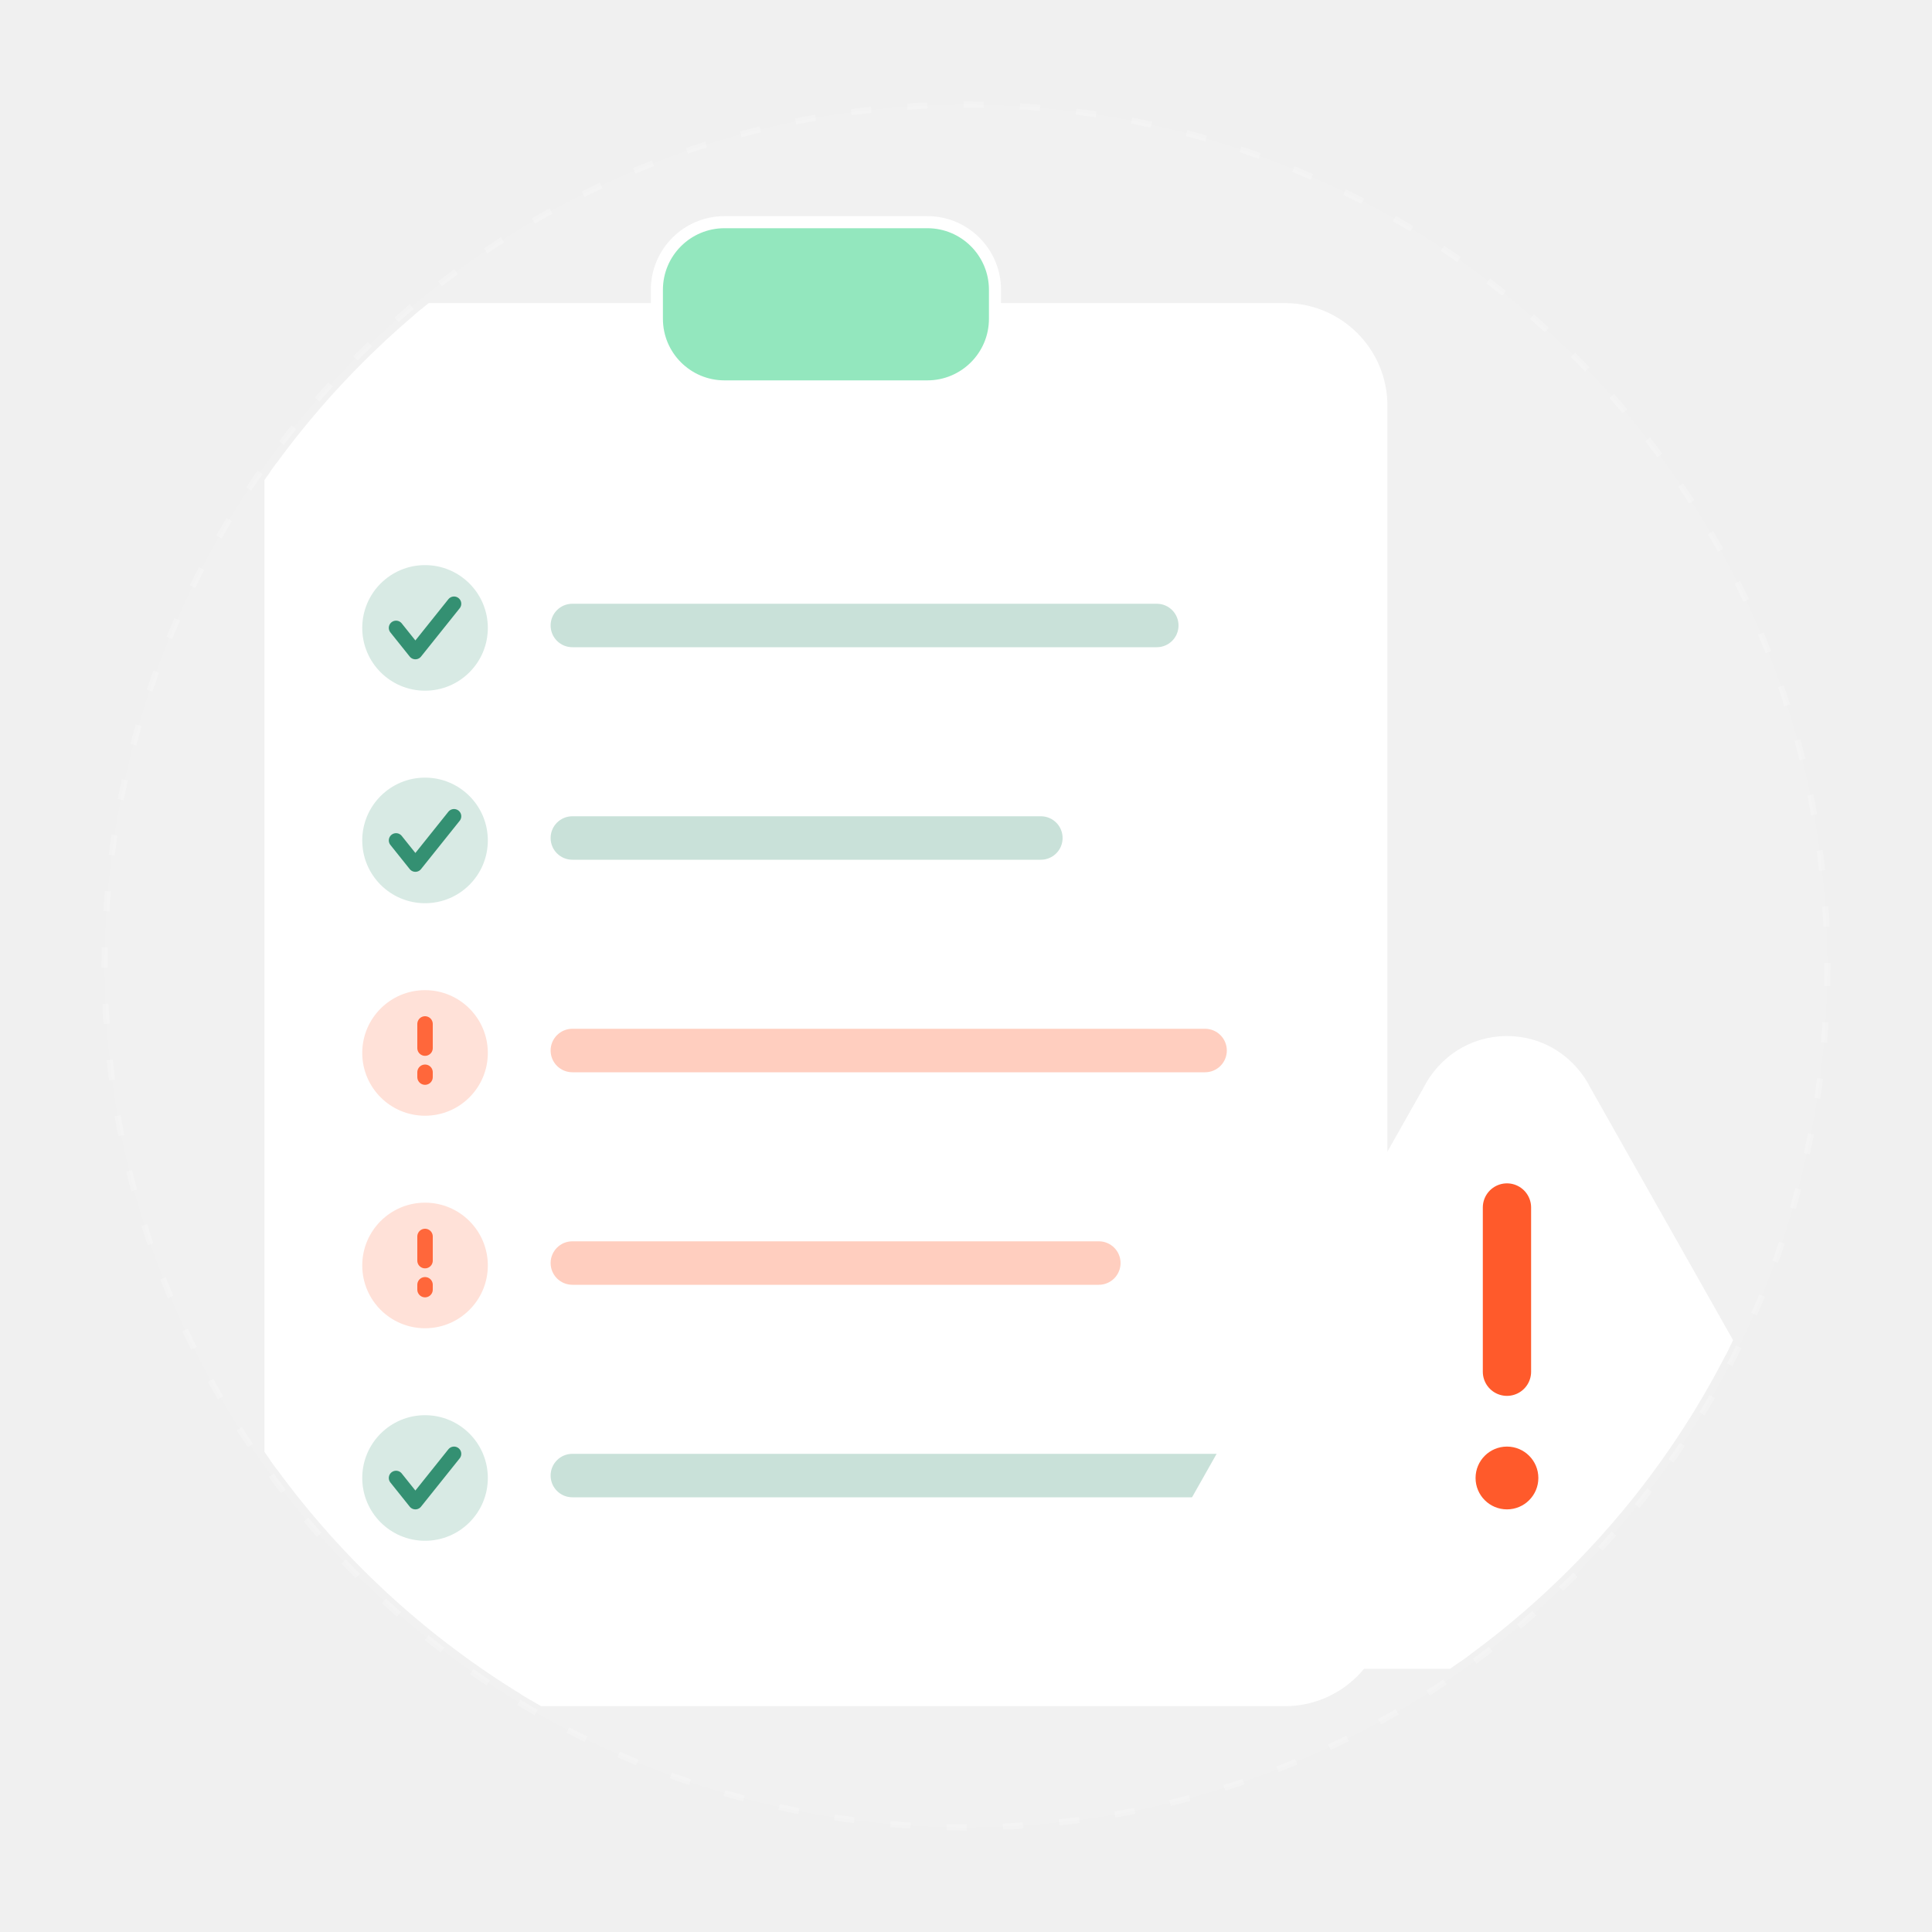
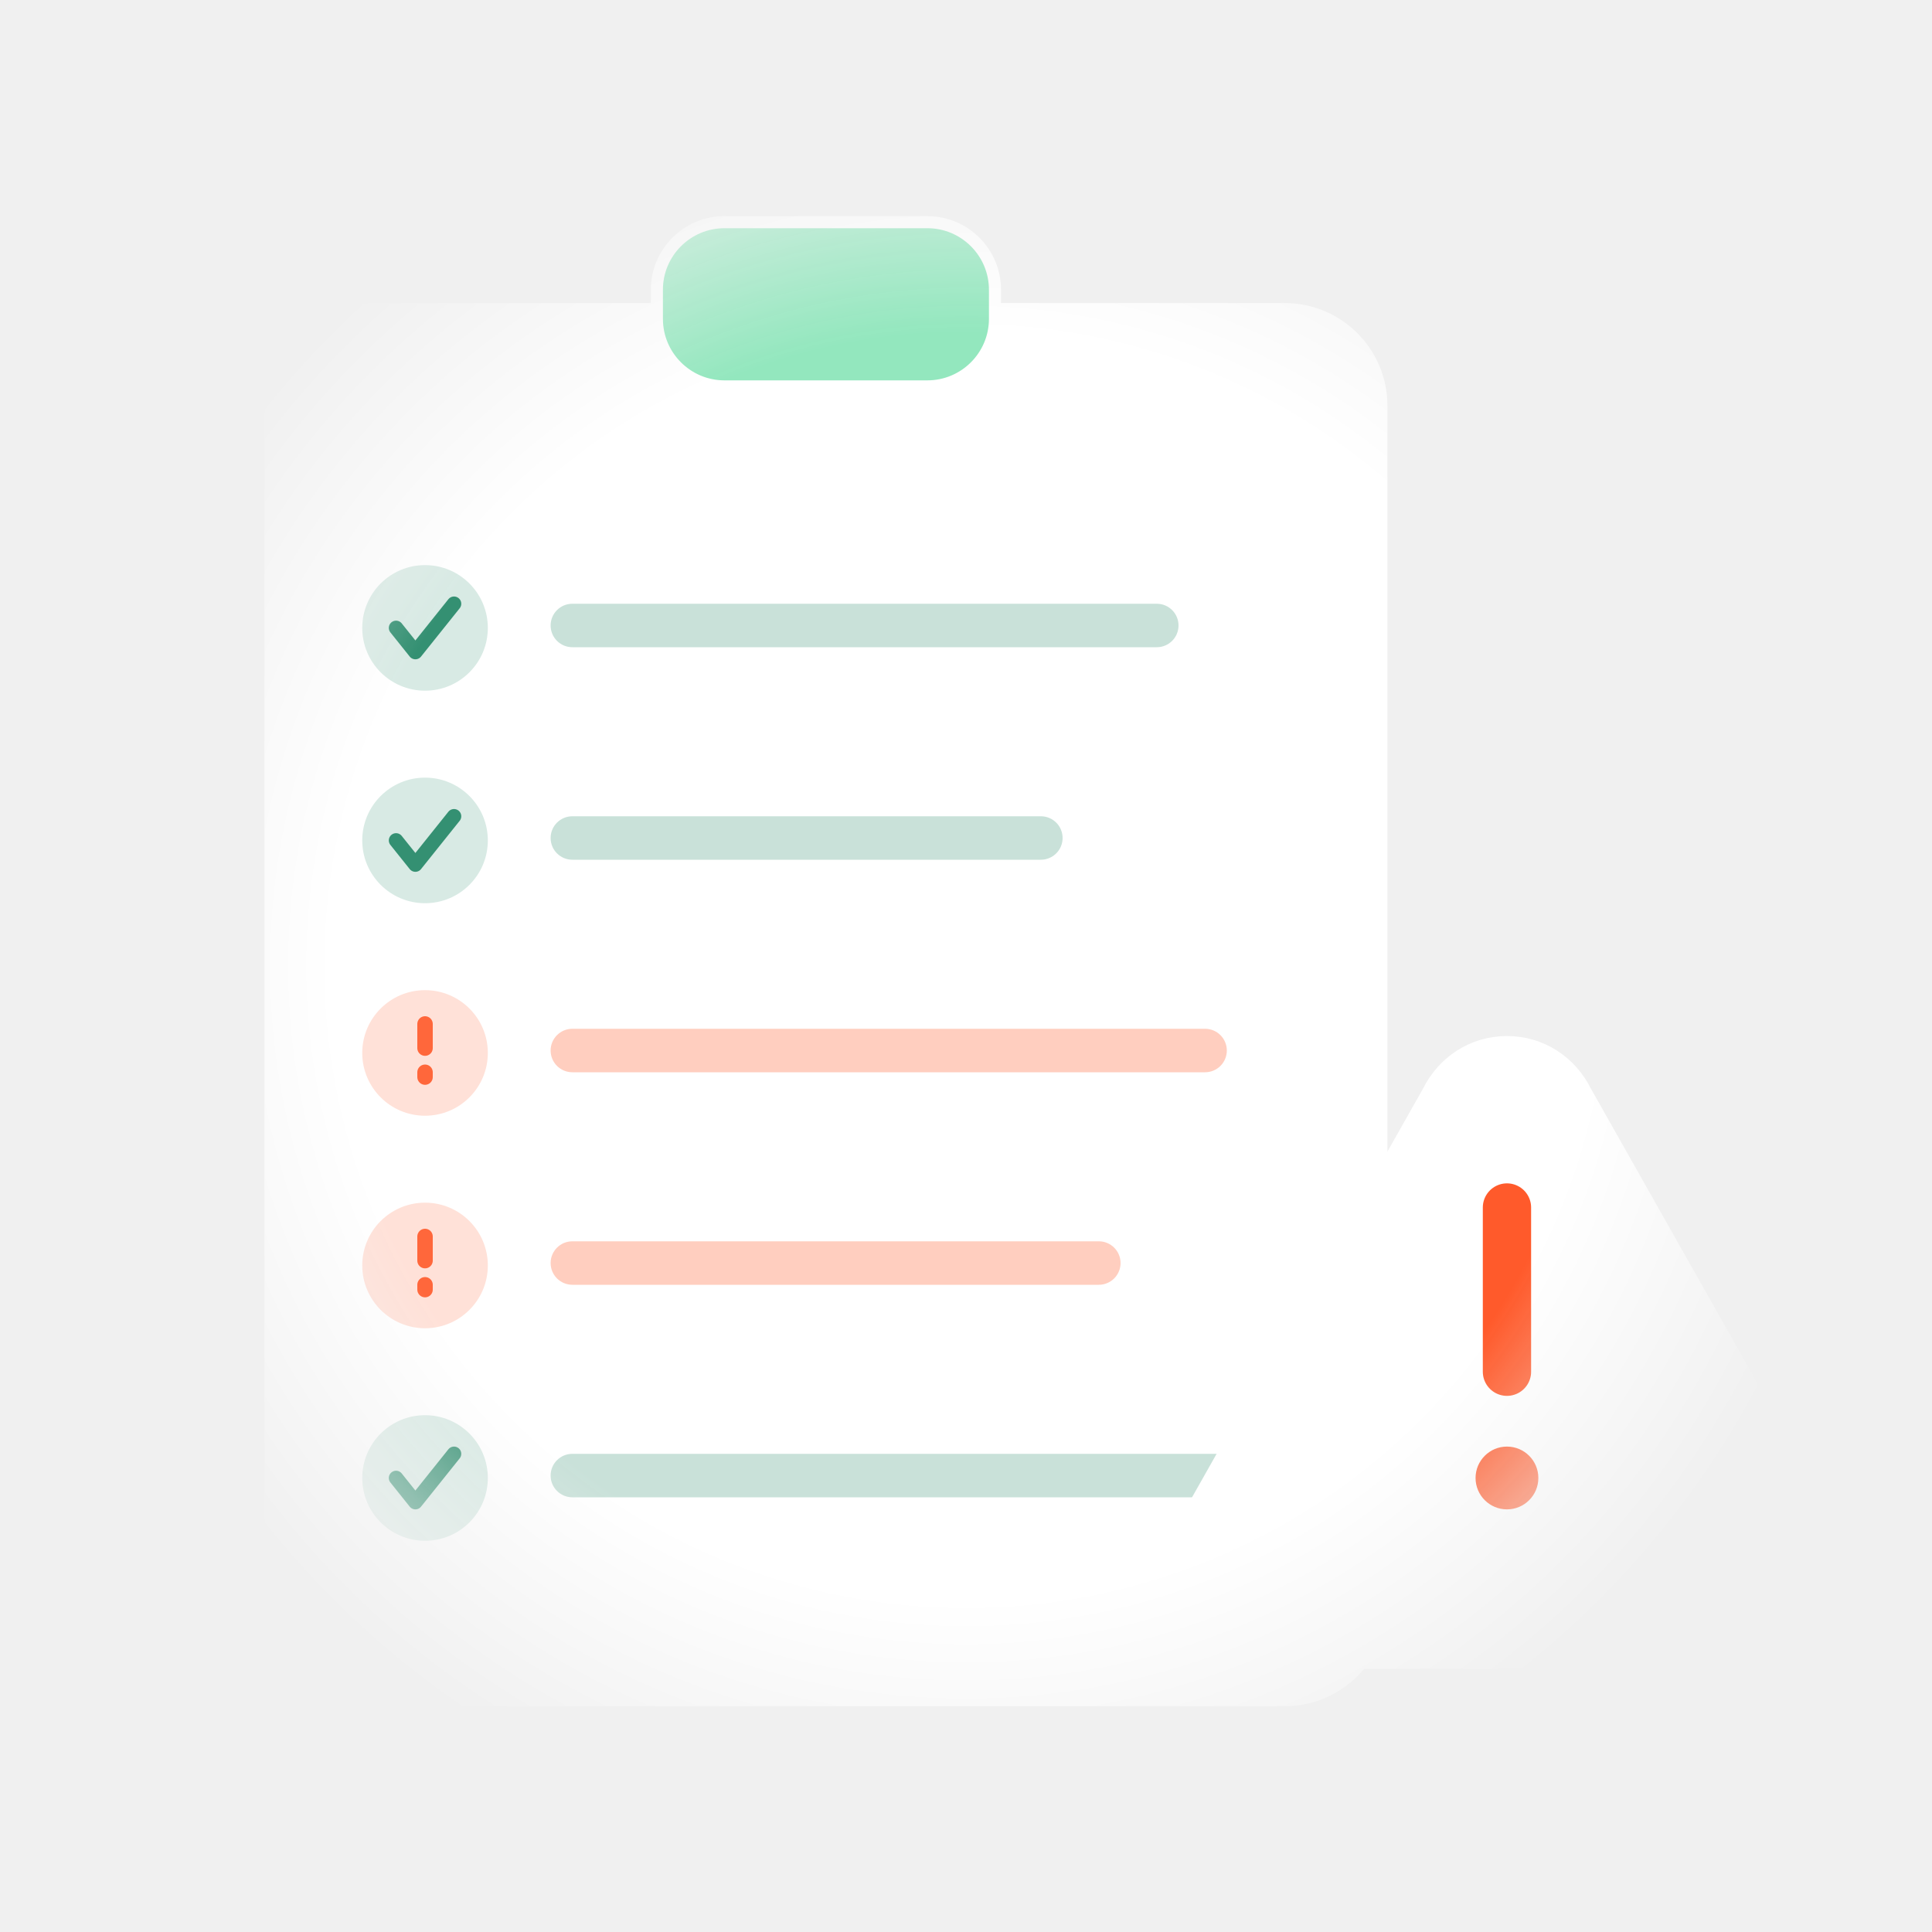
<svg xmlns="http://www.w3.org/2000/svg" viewBox="0 0 480 480" role="img" aria-label="Противопоказания: список ограничений, которые врач проверяет на консультации">
  <defs>
-     <clipPath id="fit">
-       <circle cx="240" cy="240" r="212" />
-     </clipPath>
+     <radialGradient id="fadeg">
+       <stop offset="0" stop-color="#fff" />
+       <stop offset=".70" stop-color="#fff" />
+       <stop offset="1" stop-color="#000" />
+     </radialGradient>
+     <mask id="fade">
+       <circle cx="240" cy="240" r="228" fill="url(#fadeg)" />
+     </mask>
  </defs>
-   <circle cx="240" cy="240" r="214" fill="#fff" opacity=".07" />
-   <g clip-path="url(#fit)">
+   <g mask="url(#fade)">
    <g transform="translate(240,240) scale(1.2) translate(-240,-240)">
      <g>
        <rect x="96" y="104" width="230" height="288" rx="20" fill="#fff" stroke="#fff" stroke-width="2.5" />
        <rect x="176" y="86" width="70" height="34" rx="14" fill="#93E7BE" stroke="#fff" stroke-width="2.5" />
        <g font-family="system-ui,-apple-system,'Segoe UI',sans-serif">
          <g transform="translate(128,170)">
            <circle cx="0" cy="0" r="13" fill="#0C7A55" fill-opacity=".16" />
            <path d="M-6 0 -2 5 6-5" fill="none" stroke="#0C7A55" stroke-opacity=".8" stroke-width="3" stroke-linecap="round" stroke-linejoin="round" />
            <rect x="26" y="-5" width="130" height="9" rx="4.5" fill="#0C7A55" fill-opacity=".22" />
          </g>
          <g transform="translate(128,214)">
            <circle cx="0" cy="0" r="13" fill="#0C7A55" fill-opacity=".16" />
            <path d="M-6 0 -2 5 6-5" fill="none" stroke="#0C7A55" stroke-opacity=".8" stroke-width="3" stroke-linecap="round" stroke-linejoin="round" />
            <rect x="26" y="-5" width="106" height="9" rx="4.5" fill="#0C7A55" fill-opacity=".22" />
          </g>
          <g transform="translate(128,258)">
            <circle cx="0" cy="0" r="13" fill="#FF5A2B" fill-opacity=".18" />
            <path d="M0-6v5M0 4v1" stroke="#FF5A2B" stroke-opacity=".9" stroke-width="3.2" stroke-linecap="round" />
            <rect x="26" y="-5" width="140" height="9" rx="4.5" fill="#FF5A2B" fill-opacity=".3" />
          </g>
          <g transform="translate(128,302)">
            <circle cx="0" cy="0" r="13" fill="#FF5A2B" fill-opacity=".18" />
            <path d="M0-6v5M0 4v1" stroke="#FF5A2B" stroke-opacity=".9" stroke-width="3.2" stroke-linecap="round" />
            <rect x="26" y="-5" width="118" height="9" rx="4.5" fill="#FF5A2B" fill-opacity=".3" />
          </g>
          <g transform="translate(128,346)">
            <circle cx="0" cy="0" r="13" fill="#0C7A55" fill-opacity=".16" />
            <path d="M-6 0 -2 5 6-5" fill="none" stroke="#0C7A55" stroke-opacity=".8" stroke-width="3" stroke-linecap="round" stroke-linejoin="round" />
            <rect x="26" y="-5" width="150" height="9" rx="4.5" fill="#0C7A55" fill-opacity=".22" />
          </g>
        </g>
      </g>
      <g transform="translate(352,320)">
        <path d="M0-64c7 0 13 4 16 10l52 92c7 12-2 26-16 26h-104c-14 0-23-14-16-26l52-92c3-6 9-10 16-10z" fill="#fff" stroke="#fff" stroke-width="3" stroke-linejoin="round" />
        <path d="M0-30v34" stroke="#FF5A2B" stroke-width="10" stroke-linecap="round" />
        <circle cx="0" cy="26" r="6.5" fill="#FF5A2B" />
      </g>
    </g>
  </g>
-   <circle cx="240" cy="240" r="214" fill="none" stroke="#fff" stroke-opacity=".22" stroke-width="1.5" stroke-dasharray="5 9" />
</svg>
